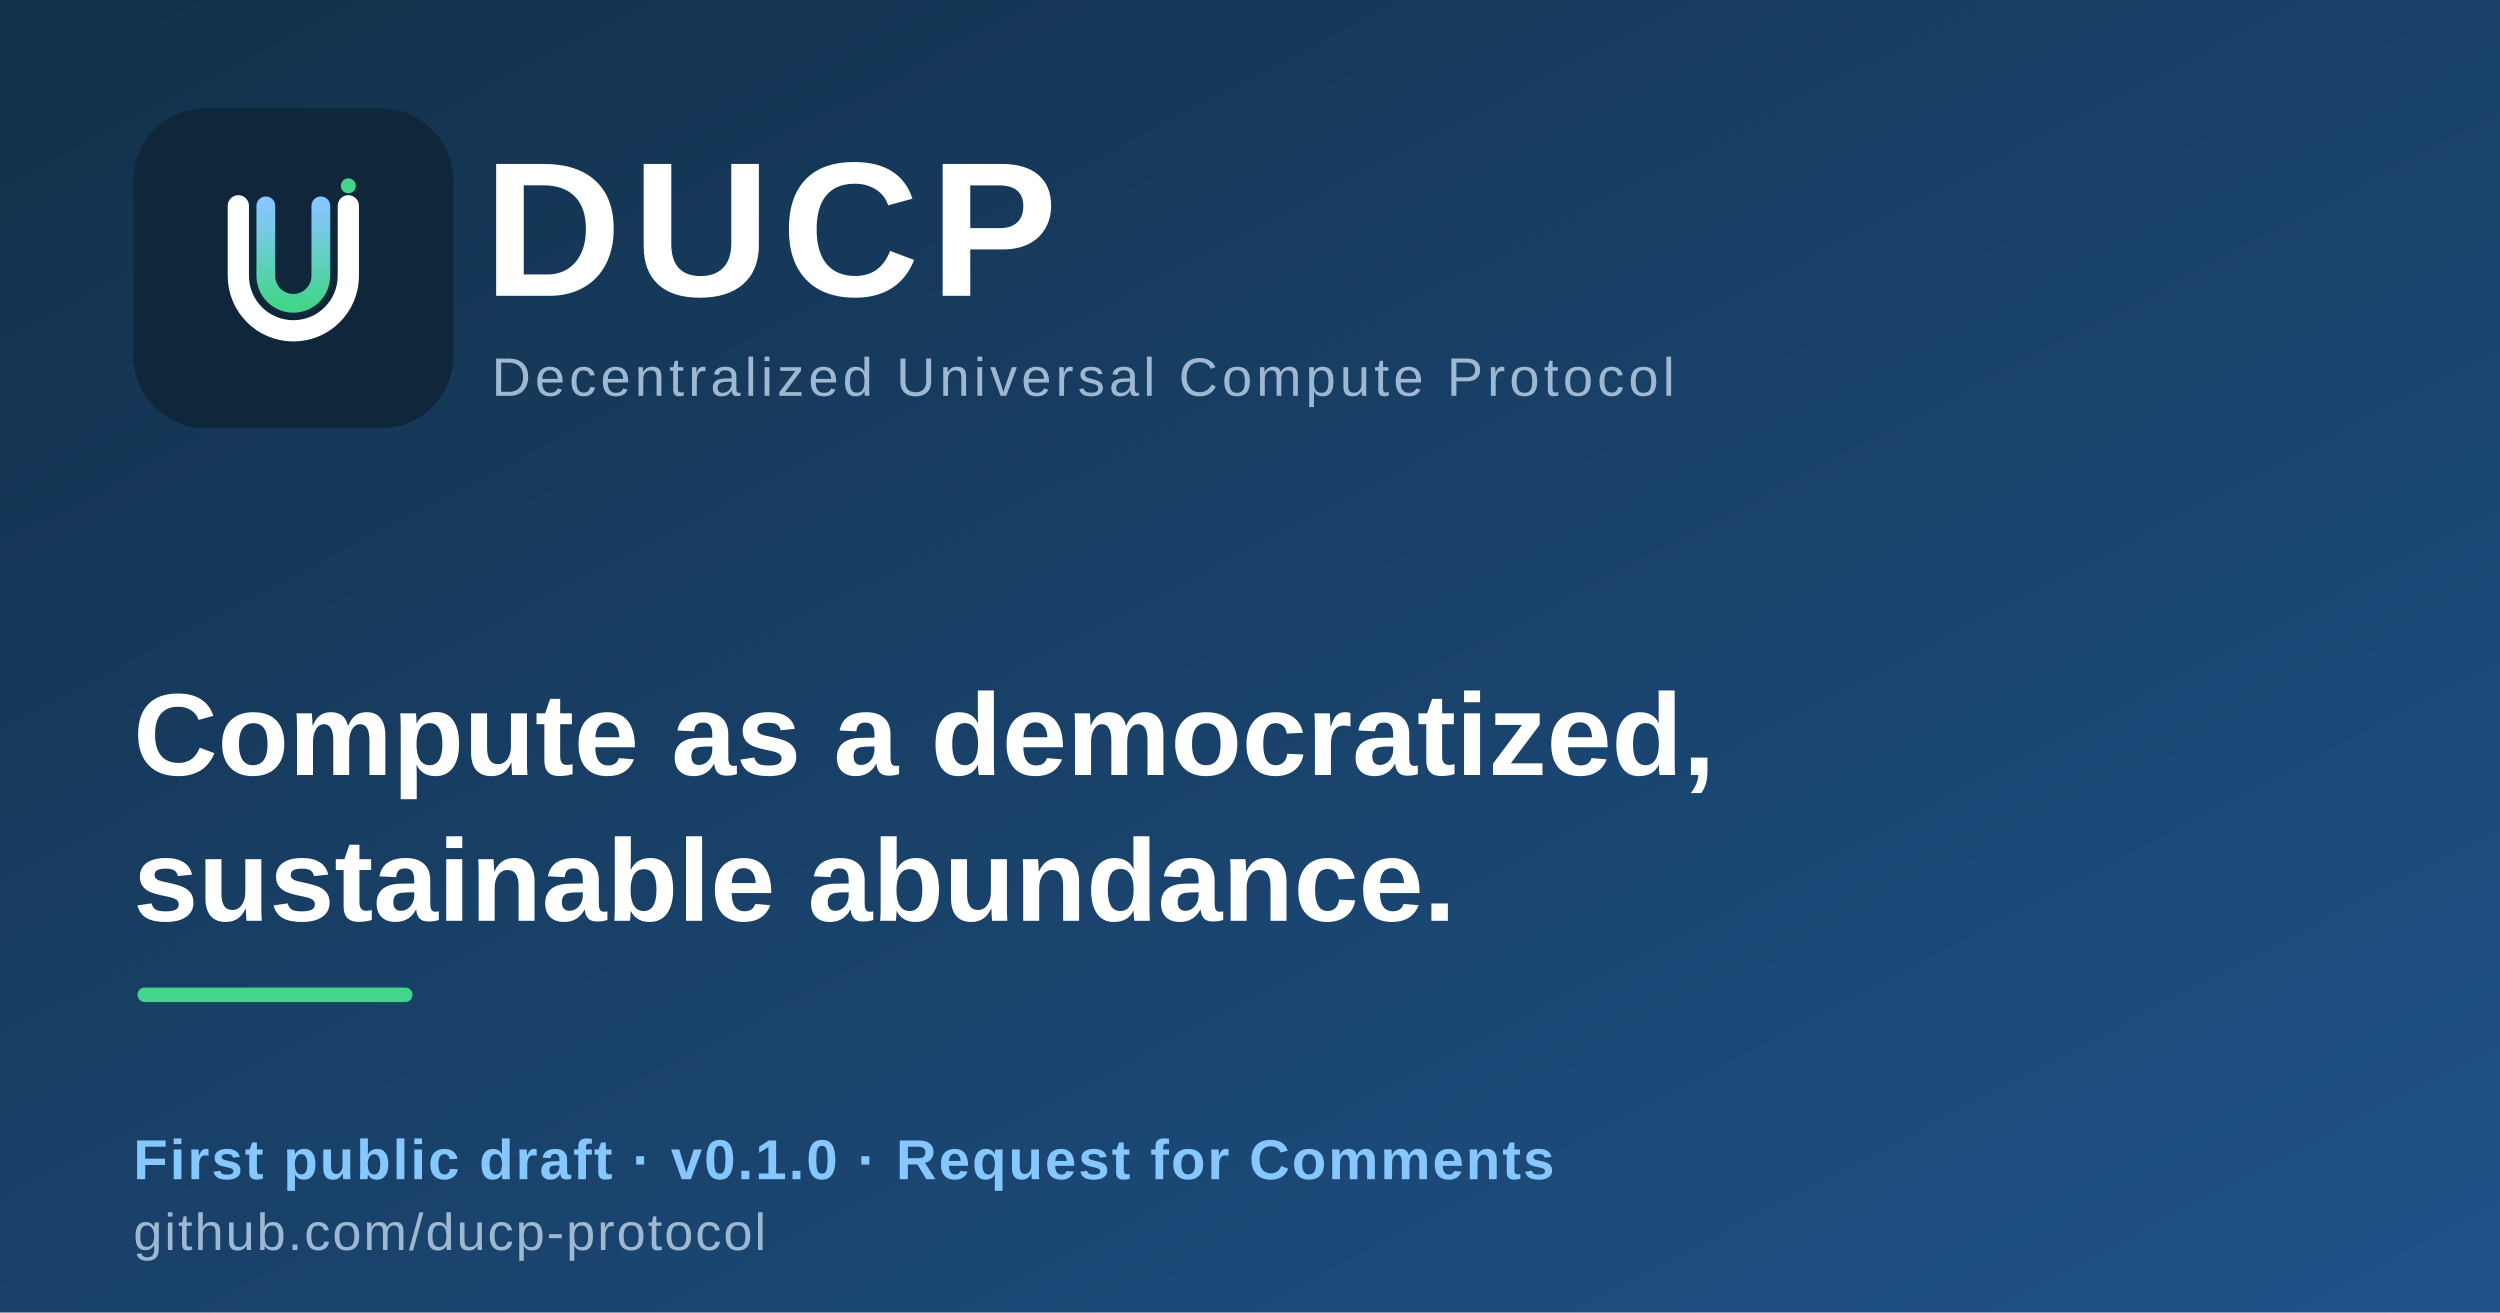
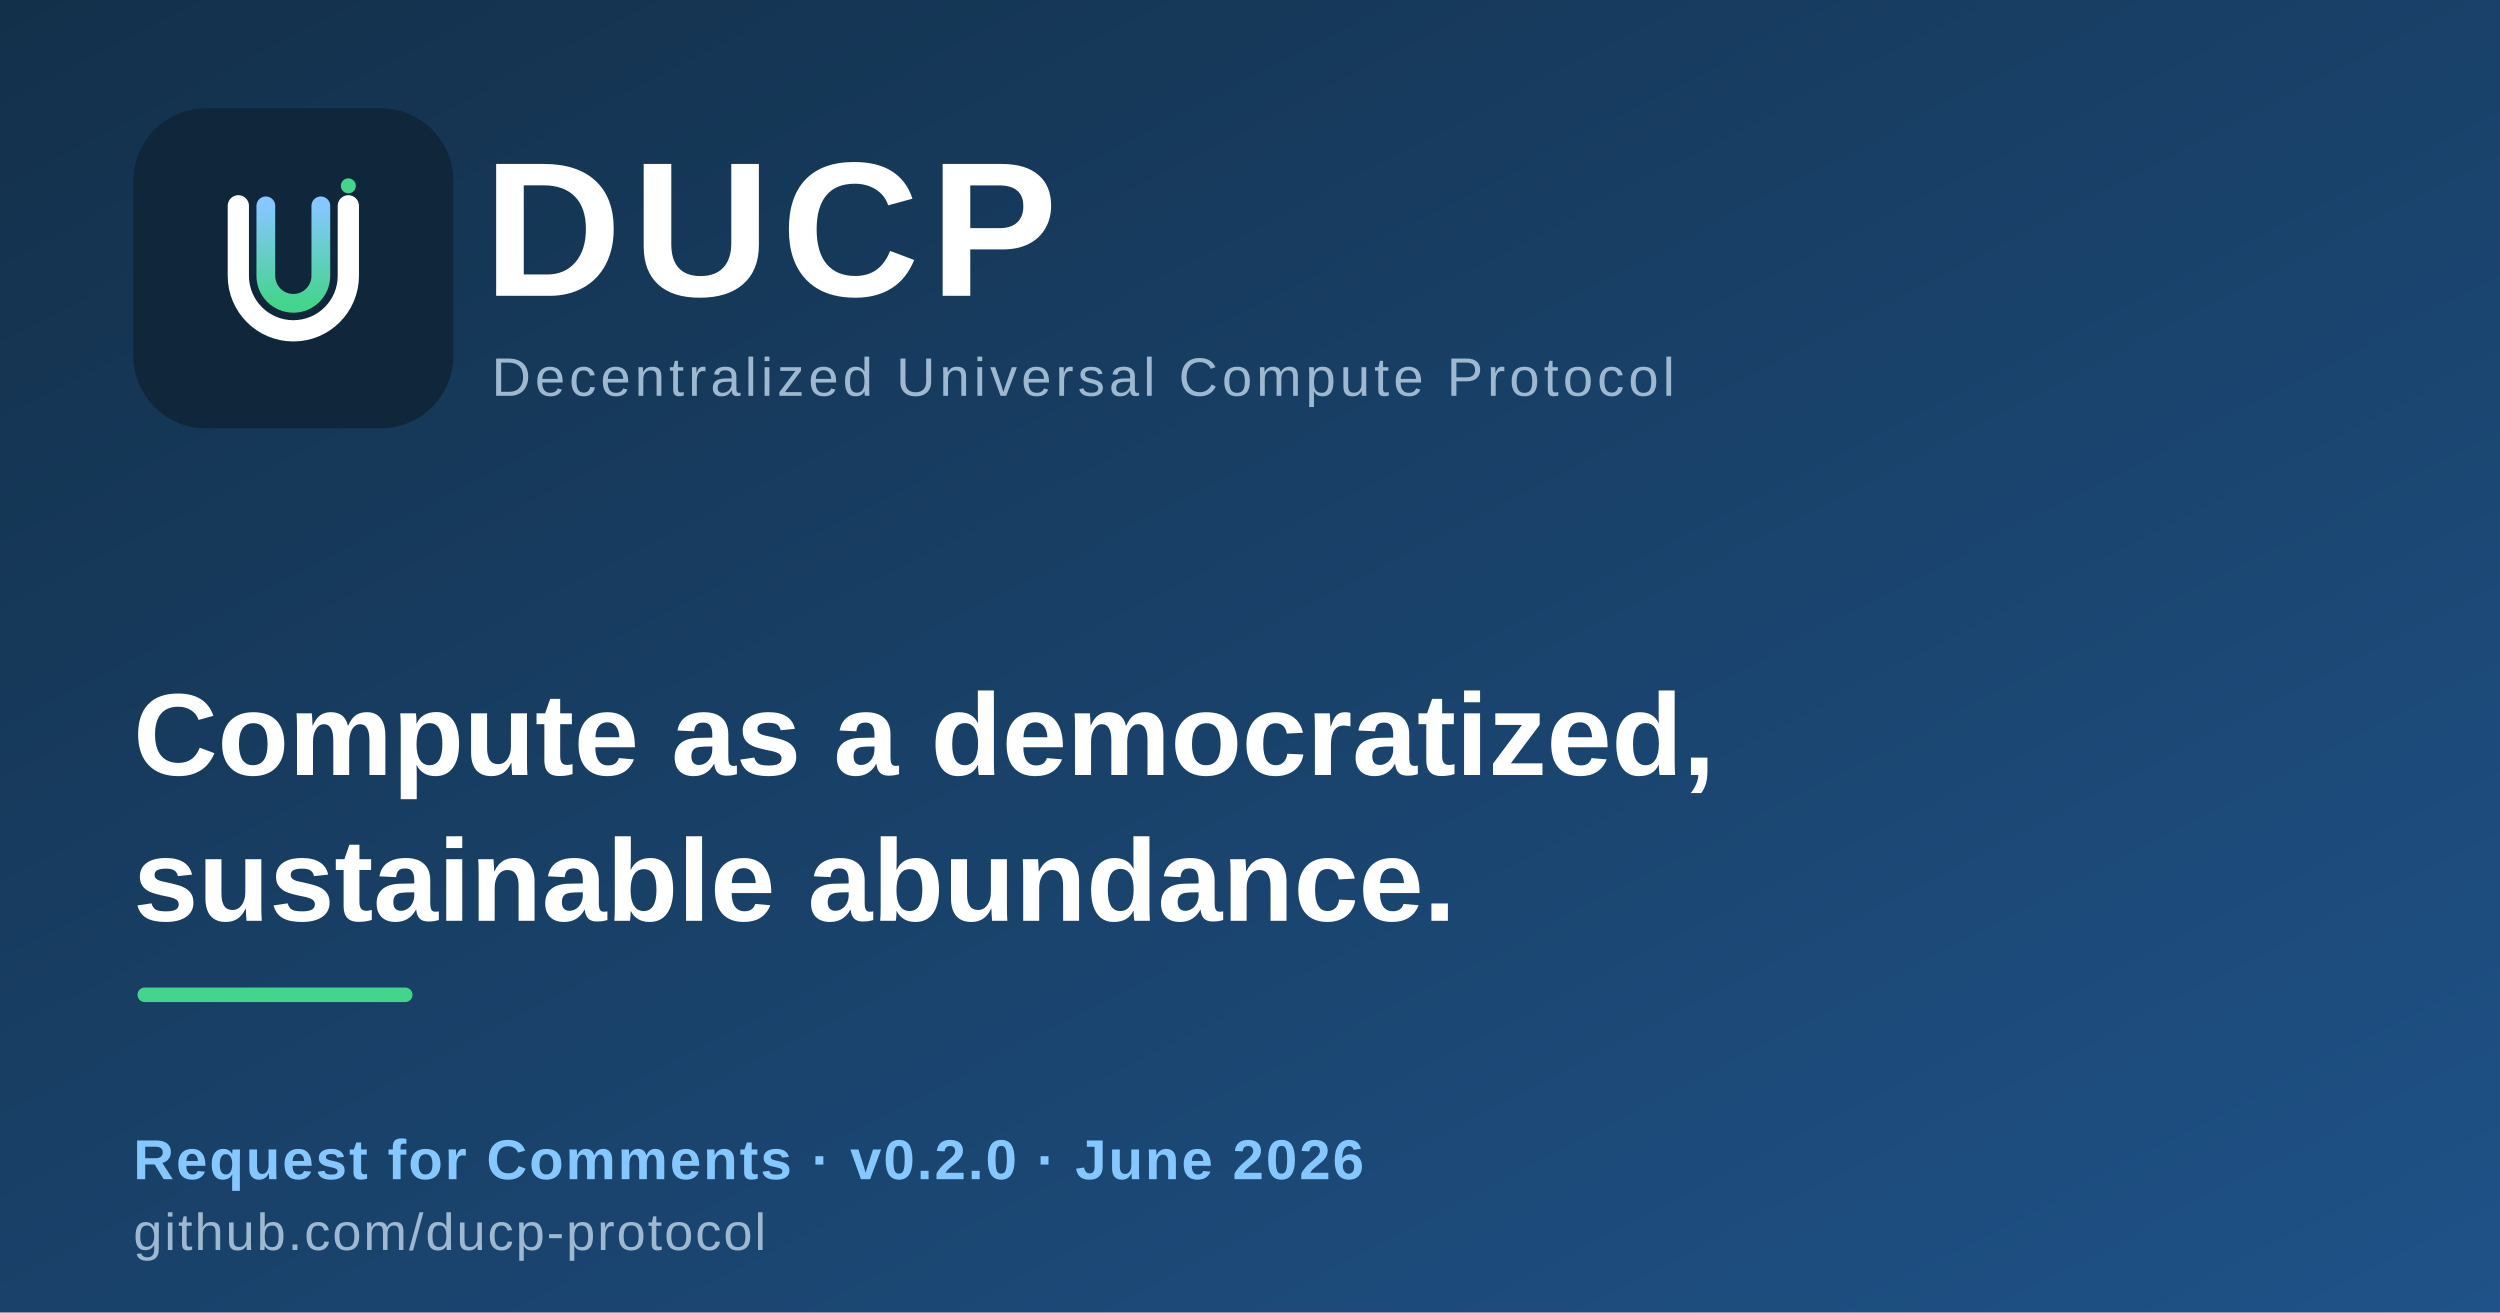
<svg xmlns="http://www.w3.org/2000/svg" width="1200" height="630" viewBox="0 0 1200 630" role="img" aria-label="DUCP social card">
  <defs>
    <linearGradient id="cbg" x1="0" y1="0" x2="1" y2="1">
      <stop offset="0" stop-color="#13304A" />
      <stop offset="1" stop-color="#1F5288" />
    </linearGradient>
    <linearGradient id="cinner" x1="0" y1="0" x2="0" y2="1">
      <stop offset="0" stop-color="#86C7FF" />
      <stop offset="1" stop-color="#43D58C" />
    </linearGradient>
  </defs>
  <rect x="0" y="0" width="1200" height="630" fill="url(#cbg)" />
  <g transform="translate(64,52) scale(0.30)">
    <rect x="0" y="0" width="512" height="512" rx="116" fill="#0F263B" />
    <path d="M 168 156 L 168 268 A 88 88 0 0 0 344 268 L 344 156" fill="none" stroke="#FFFFFF" stroke-width="34" stroke-linecap="round" stroke-linejoin="round" />
    <path d="M 212 156 L 212 268 A 44 44 0 0 0 300 268 L 300 156" fill="none" stroke="url(#cinner)" stroke-width="30" stroke-linecap="round" stroke-linejoin="round" />
    <circle cx="344" cy="124" r="12" fill="#43D58C" />
  </g>
  <text x="232" y="142" font-family="Arial, Helvetica, sans-serif" font-size="92" font-weight="700" letter-spacing="5" fill="#FFFFFF">DUCP</text>
  <text x="236" y="190" font-family="Arial, Helvetica, sans-serif" font-size="26" font-weight="400" letter-spacing="2" fill="#9DB8D0">Decentralized Universal Compute Protocol</text>
  <text x="64" y="372" font-family="Arial, Helvetica, sans-serif" font-size="56" font-weight="700" fill="#FFFFFF">Compute as a democratized,</text>
  <text x="64" y="442" font-family="Arial, Helvetica, sans-serif" font-size="56" font-weight="700" fill="#FFFFFF">sustainable abundance.</text>
  <rect x="66" y="474" width="132" height="7" rx="3.5" fill="#43D58C" />
-   <text x="64" y="566" font-family="Arial, Helvetica, sans-serif" font-size="27" font-weight="700" letter-spacing="1" fill="#86C7FF">First public draft · v0.1.0 · Request for Comments</text>
+   <text x="64" y="566" font-family="Arial, Helvetica, sans-serif" font-size="27" font-weight="700" letter-spacing="1" fill="#86C7FF">Request for Comments · v0.2.0 · June 2026</text>
  <text x="64" y="600" font-family="Arial, Helvetica, sans-serif" font-size="25" font-weight="400" letter-spacing="1" fill="#9DB8D0">github.com/ducp-protocol</text>
</svg>
